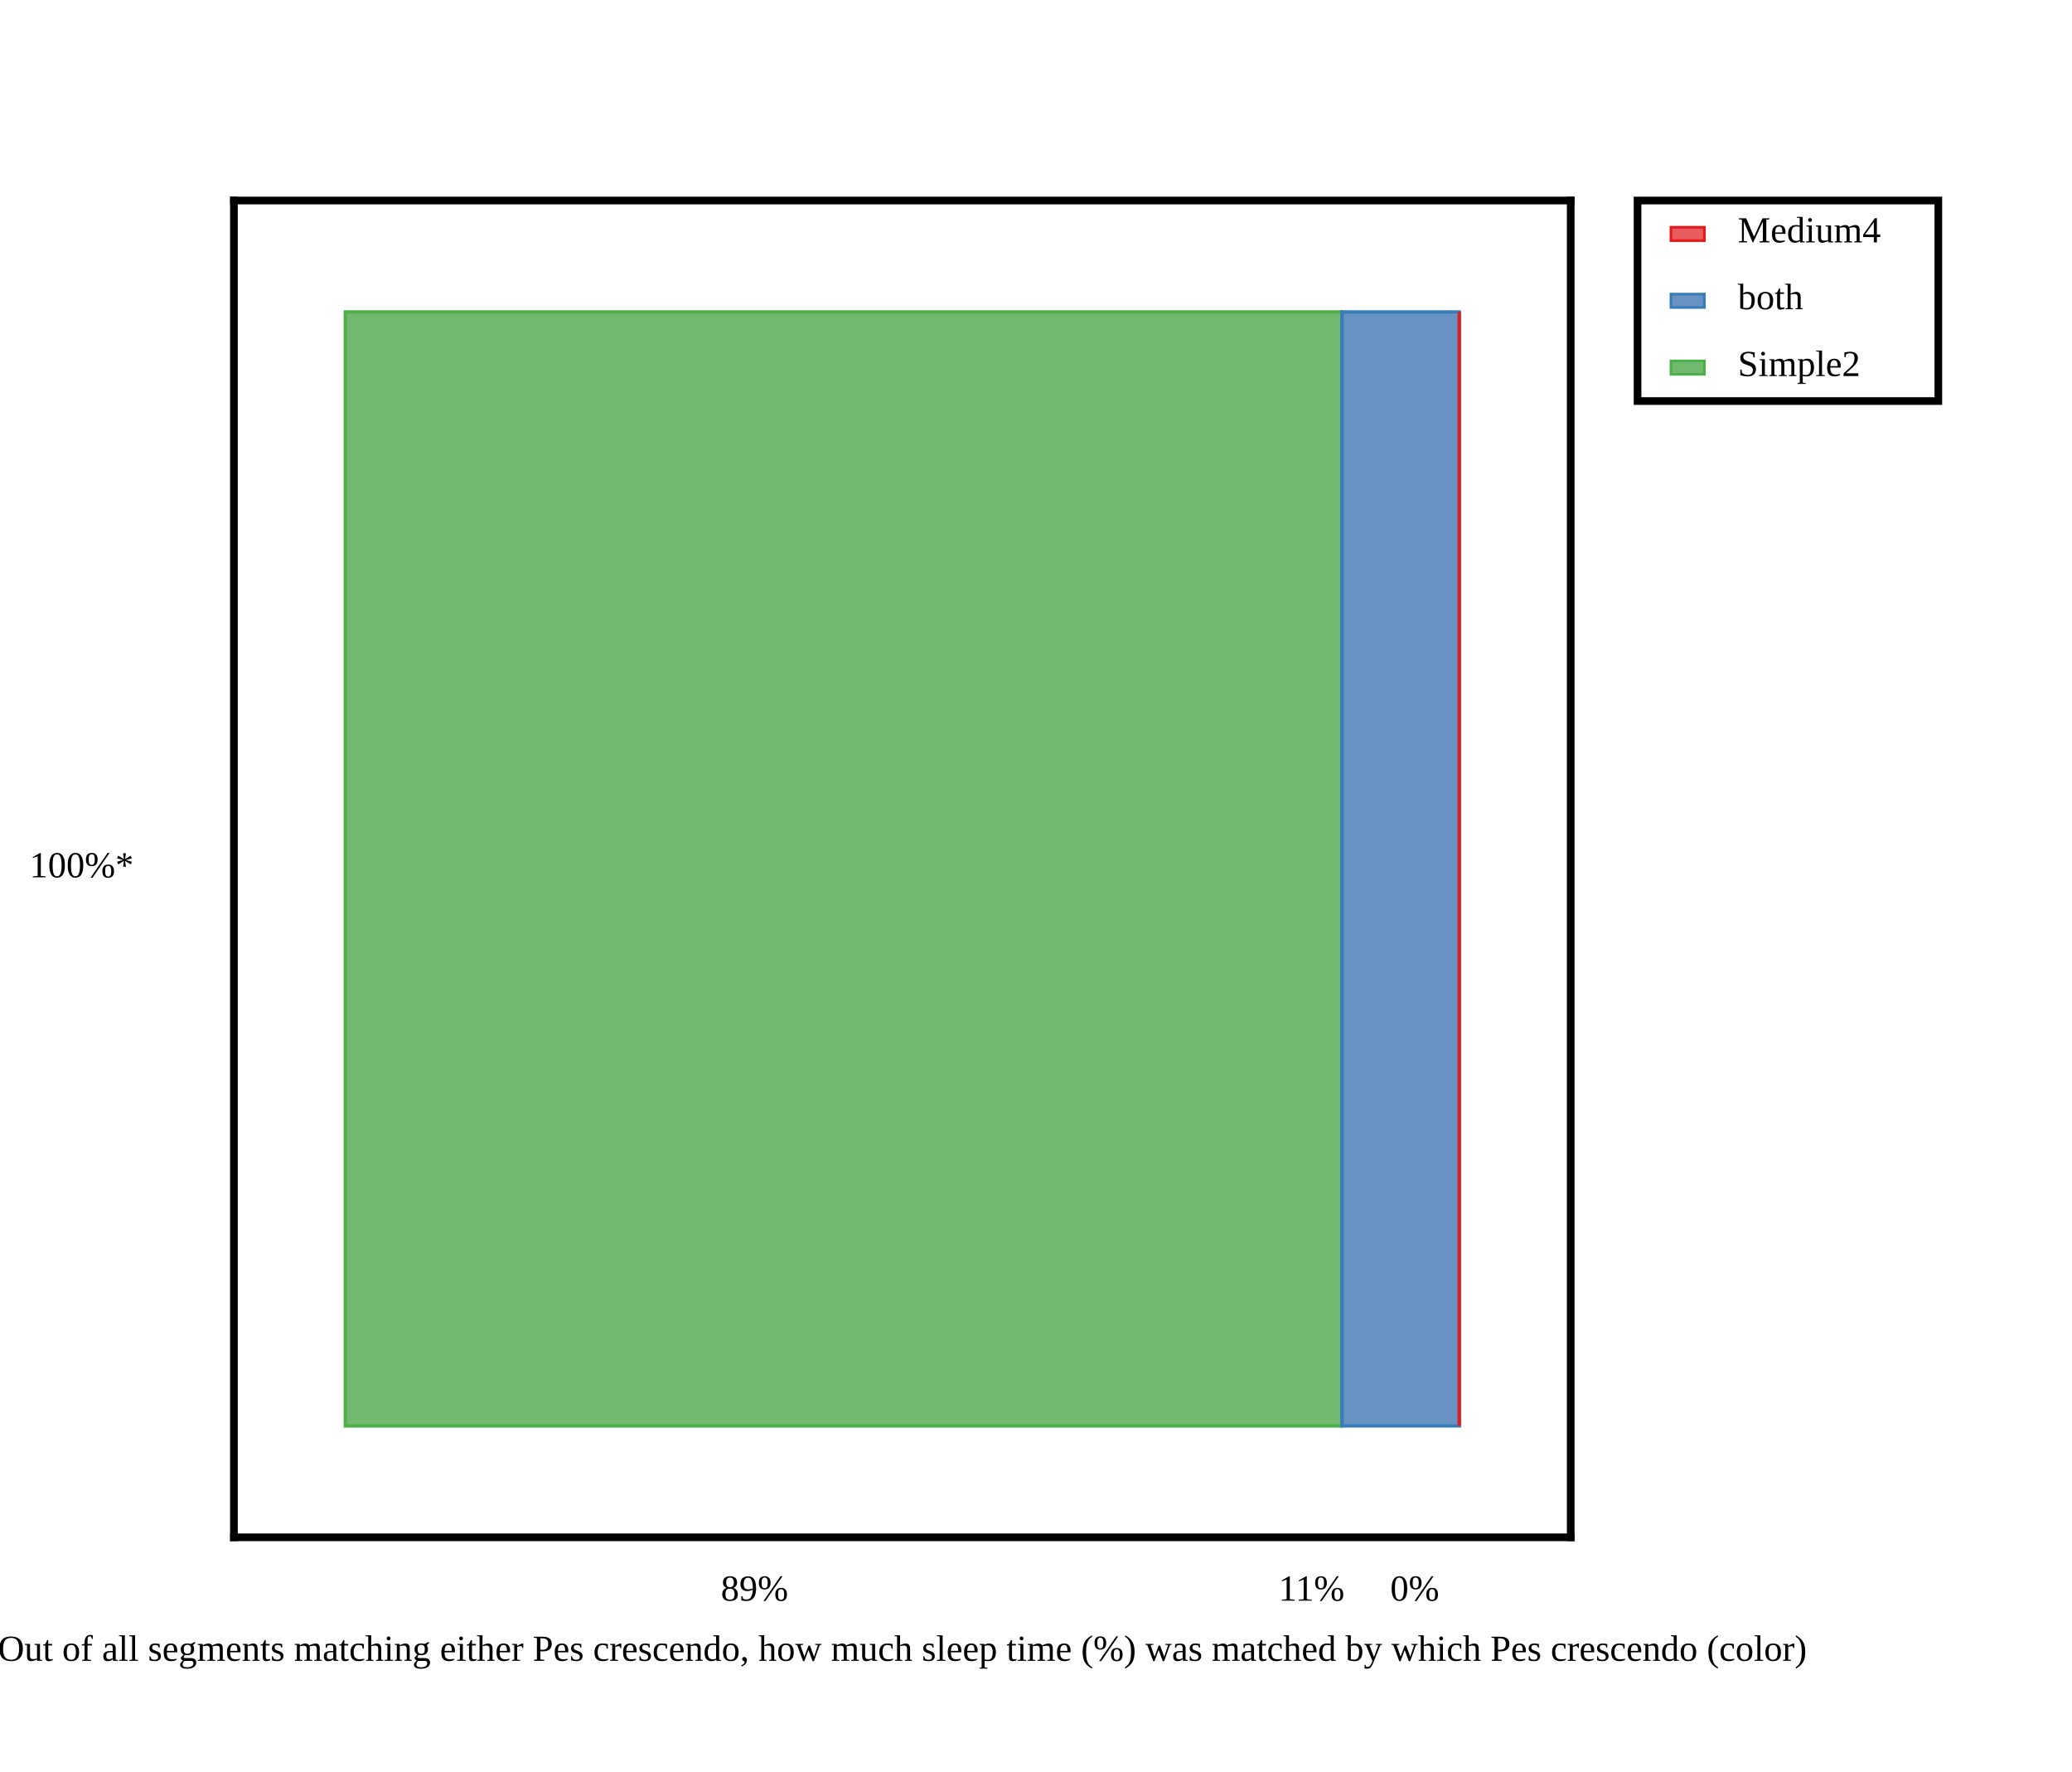
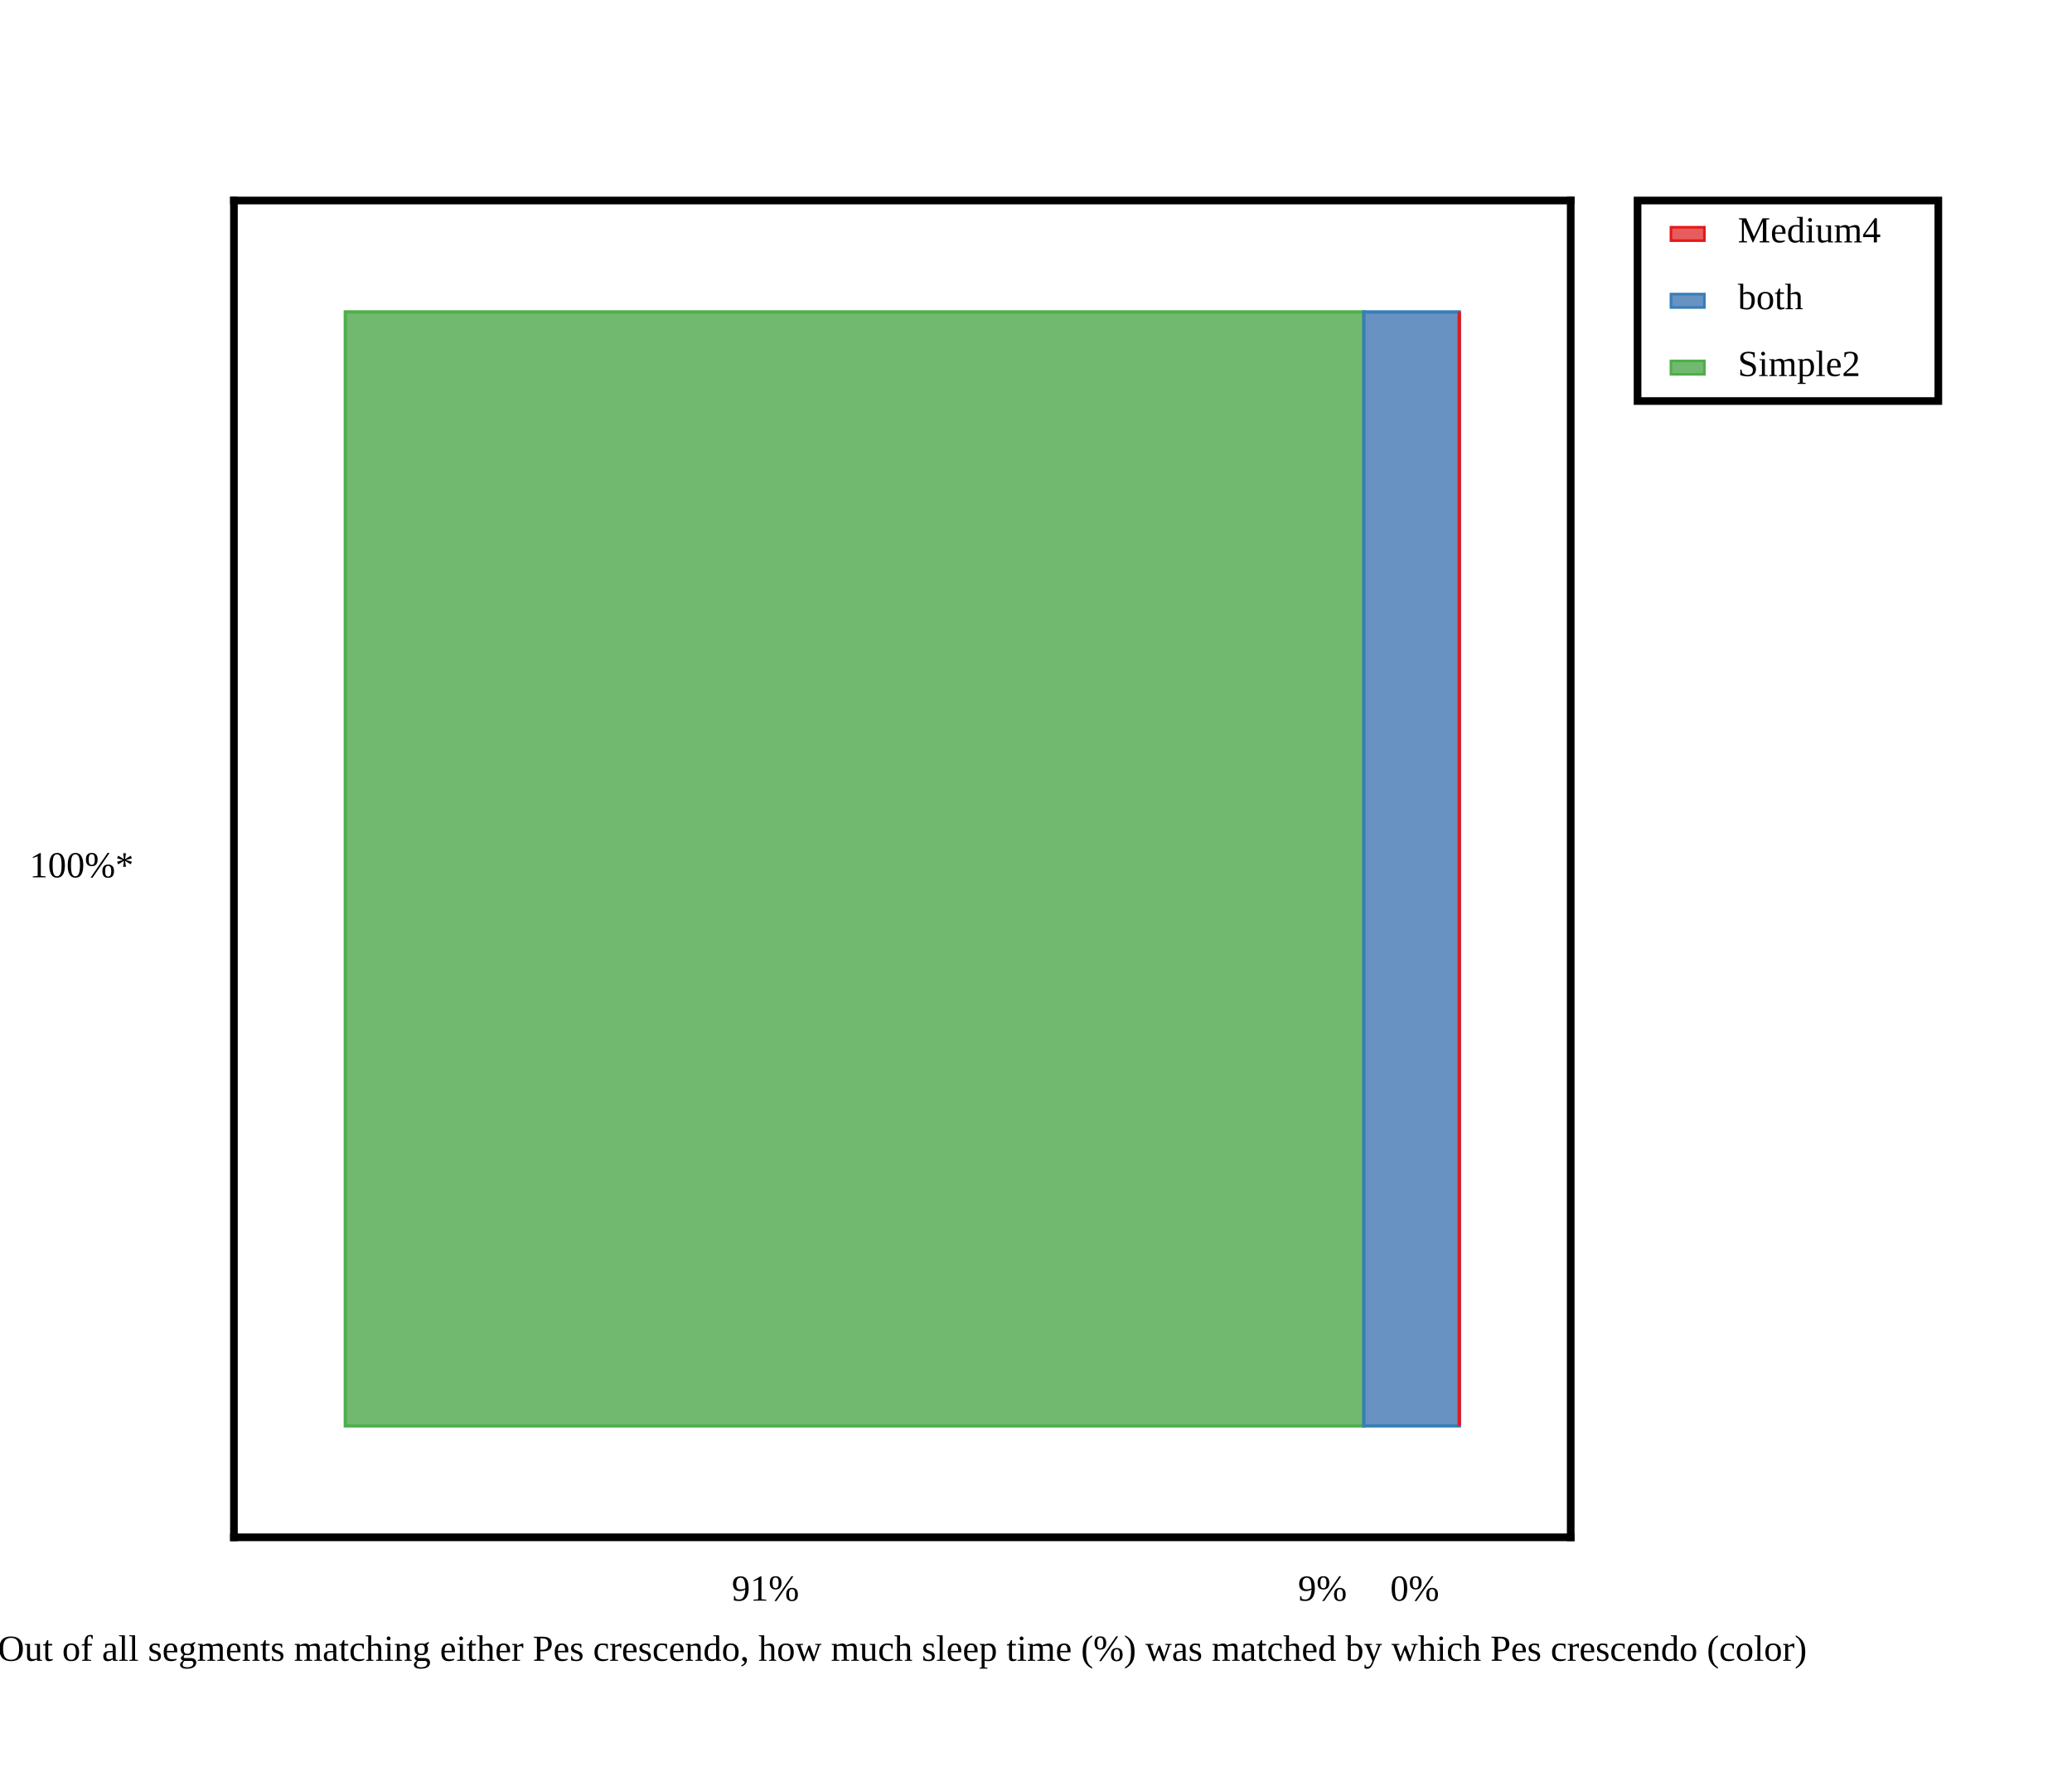
<svg xmlns="http://www.w3.org/2000/svg" height="530" stroke-opacity="1" viewBox="0.0 0.0 620 530.0" font-size="1" width="620" stroke="rgb(0,0,0)" version="1.1">
  <defs />
  <g stroke-linejoin="miter" stroke-opacity="1.0" fill-opacity="0.0" stroke="rgb(0,0,0)" stroke-width="2.293" fill="rgb(0,0,0)" stroke-linecap="square" stroke-miterlimit="10.0">
    <path d="M 70,460 v -400 M 470,460 v -400 " />
  </g>
  <g stroke-linejoin="miter" stroke-opacity="1.0" fill-opacity="1.0" font-size="11.0px" stroke="rgb(0,0,0)" stroke-width="2.293" fill="rgb(0,0,0)" stroke-linecap="butt" stroke-miterlimit="10.0">
    <text dominant-baseline="middle" transform="matrix(1,0,0,1,40,260)" stroke="none" text-anchor="end">100%*</text>
  </g>
  <g stroke-linejoin="miter" stroke-opacity="1.0" fill-opacity="0.0" stroke="rgb(0,0,0)" stroke-width="2.293" fill="rgb(0,0,0)" stroke-linecap="square" stroke-miterlimit="10.0">
    <path d="M 70,460 h 400 M 70,60 h 400 " />
  </g>
  <g stroke-linejoin="miter" stroke-opacity="1.0" fill-opacity="1.0" font-size="11.0px" stroke="rgb(0,0,0)" stroke-width="2.293" fill="rgb(0,0,0)" stroke-linecap="butt" stroke-miterlimit="10.0">
    <text dominant-baseline="text-before-edge" transform="matrix(1,0,0,1,270,490)" stroke="none" text-anchor="middle">Out of all segments matching either Pes crescendo, how much sleep time (%) was matched by which Pes crescendo (color)</text>
  </g>
  <g stroke-linejoin="miter" stroke-opacity="1.0" fill-opacity="1.0" font-size="11.0px" stroke="rgb(0,0,0)" stroke-width="2.293" fill="rgb(0,0,0)" stroke-linecap="butt" stroke-miterlimit="10.0">
    <text dominant-baseline="text-before-edge" transform="matrix(1,0,0,1,423.3333,472)" stroke="none" text-anchor="middle">0%</text>
  </g>
  <g stroke-linejoin="miter" stroke-opacity="1.0" fill-opacity="1.0" font-size="11.0px" stroke="rgb(0,0,0)" stroke-width="2.293" fill="rgb(0,0,0)" stroke-linecap="butt" stroke-miterlimit="10.0">
-     <text dominant-baseline="text-before-edge" transform="matrix(1,0,0,1,392.4438,472)" stroke="none" text-anchor="middle">11%</text>
+     <text dominant-baseline="text-before-edge" transform="matrix(1,0,0,1,395.7175,472)" stroke="none" text-anchor="middle">9%</text>
  </g>
  <g stroke-linejoin="miter" stroke-opacity="1.0" fill-opacity="1.0" font-size="11.0px" stroke="rgb(0,0,0)" stroke-width="2.293" fill="rgb(0,0,0)" stroke-linecap="butt" stroke-miterlimit="10.0">
-     <text dominant-baseline="text-before-edge" transform="matrix(1,0,0,1,225.7772,472)" stroke="none" text-anchor="middle">89%</text>
+     <text dominant-baseline="text-before-edge" transform="matrix(1,0,0,1,229.0508,472)" stroke="none" text-anchor="middle">91%</text>
  </g>
  <g stroke-linejoin="miter" stroke-opacity="1.0" fill-opacity="1.0" stroke="rgb(77,175,74)" stroke-width="1.0" fill="rgb(114,185,112)" stroke-linecap="butt" stroke-miterlimit="10.0">
    <defs>
      <clipPath id="SimpleMediummyClip1">
        <path d="M 470,460 l -0,-400 h -400 l -0,400 Z" />
      </clipPath>
    </defs>
    <g clip-path="url(#SimpleMediummyClip1)">
-       <path d="M 103.333,426.667 v -333.333 h 298.221 v 333.333 Z" />
+       <path d="M 103.333,426.667 v -333.333 h 304.768 v 333.333 Z" />
    </g>
  </g>
  <g stroke-linejoin="miter" stroke-opacity="1.0" fill-opacity="1.0" stroke="rgb(55,126,184)" stroke-width="1.0" fill="rgb(103,146,193)" stroke-linecap="butt" stroke-miterlimit="10.0">
    <defs>
      <clipPath id="SimpleMediummyClip2">
        <path d="M 470,460 l -0,-400 h -400 l -0,400 Z" />
      </clipPath>
    </defs>
    <g clip-path="url(#SimpleMediummyClip2)">
-       <path d="M 401.554,426.667 v -333.333 h 35.112 v 333.333 Z" />
+       <path d="M 408.102,426.667 v -333.333 h 28.565 v 333.333 Z" />
    </g>
  </g>
  <g stroke-linejoin="miter" stroke-opacity="1.0" fill-opacity="1.0" stroke="rgb(228,26,28)" stroke-width="1.0" fill="rgb(231,93,93)" stroke-linecap="butt" stroke-miterlimit="10.0">
    <defs>
      <clipPath id="SimpleMediummyClip3">
        <path d="M 470,460 l -0,-400 h -400 l -0,400 Z" />
      </clipPath>
    </defs>
    <g clip-path="url(#SimpleMediummyClip3)">
      <path d="M 436.667,426.667 v -333.333 h 0 v 333.333 Z" />
    </g>
  </g>
  <g stroke-linejoin="miter" stroke-opacity="1.0" fill-opacity="1.0" font-size="11.0px" stroke="rgb(0,0,0)" stroke-width="2.293" fill="rgb(0,0,0)" stroke-linecap="butt" stroke-miterlimit="10.0">
    <text dominant-baseline="text-after-edge" transform="matrix(1,0,0,1,270,40)" stroke="none" text-anchor="middle" />
  </g>
  <g stroke-linejoin="miter" stroke-opacity="1.0" fill-opacity="0.0" stroke="rgb(0,0,0)" stroke-width="2.293" fill="rgb(0,0,0)" stroke-linecap="butt" stroke-miterlimit="10.0">
    <path d="M 580,120 l -0,-60 h -90 l -0,60 Z" />
  </g>
  <g stroke-linejoin="miter" stroke-opacity="1.0" fill-opacity="1.0" font-size="11.0px" stroke="rgb(0,0,0)" stroke-width="2.293" fill="rgb(0,0,0)" stroke-linecap="butt" stroke-miterlimit="10.0">
    <text dominant-baseline="middle" transform="matrix(1,0,0,1,520,110)" stroke="none" text-anchor="start">Simple2</text>
  </g>
  <g stroke-linejoin="miter" stroke-opacity="1.0" fill-opacity="1.0" stroke="rgb(77,175,74)" stroke-width="0.8" fill="rgb(114,185,112)" stroke-linecap="butt" stroke-miterlimit="10.0">
    <path d="M 500,108 l 10,0 v 4 l -10,0 Z" />
  </g>
  <g stroke-linejoin="miter" stroke-opacity="1.0" fill-opacity="1.0" font-size="11.0px" stroke="rgb(0,0,0)" stroke-width="2.293" fill="rgb(0,0,0)" stroke-linecap="butt" stroke-miterlimit="10.0">
    <text dominant-baseline="middle" transform="matrix(1,0,0,1,520,90)" stroke="none" text-anchor="start">both</text>
  </g>
  <g stroke-linejoin="miter" stroke-opacity="1.0" fill-opacity="1.0" stroke="rgb(55,126,184)" stroke-width="0.8" fill="rgb(103,146,193)" stroke-linecap="butt" stroke-miterlimit="10.0">
    <path d="M 500,88 l 10,0 v 4 l -10,0 Z" />
  </g>
  <g stroke-linejoin="miter" stroke-opacity="1.0" fill-opacity="1.0" font-size="11.0px" stroke="rgb(0,0,0)" stroke-width="2.293" fill="rgb(0,0,0)" stroke-linecap="butt" stroke-miterlimit="10.0">
    <text dominant-baseline="middle" transform="matrix(1,0,0,1,520,70)" stroke="none" text-anchor="start">Medium4</text>
  </g>
  <g stroke-linejoin="miter" stroke-opacity="1.0" fill-opacity="1.0" stroke="rgb(228,26,28)" stroke-width="0.8" fill="rgb(231,93,93)" stroke-linecap="butt" stroke-miterlimit="10.0">
    <path d="M 500,68 l 10,0 v 4 l -10,0 Z" />
  </g>
</svg>
